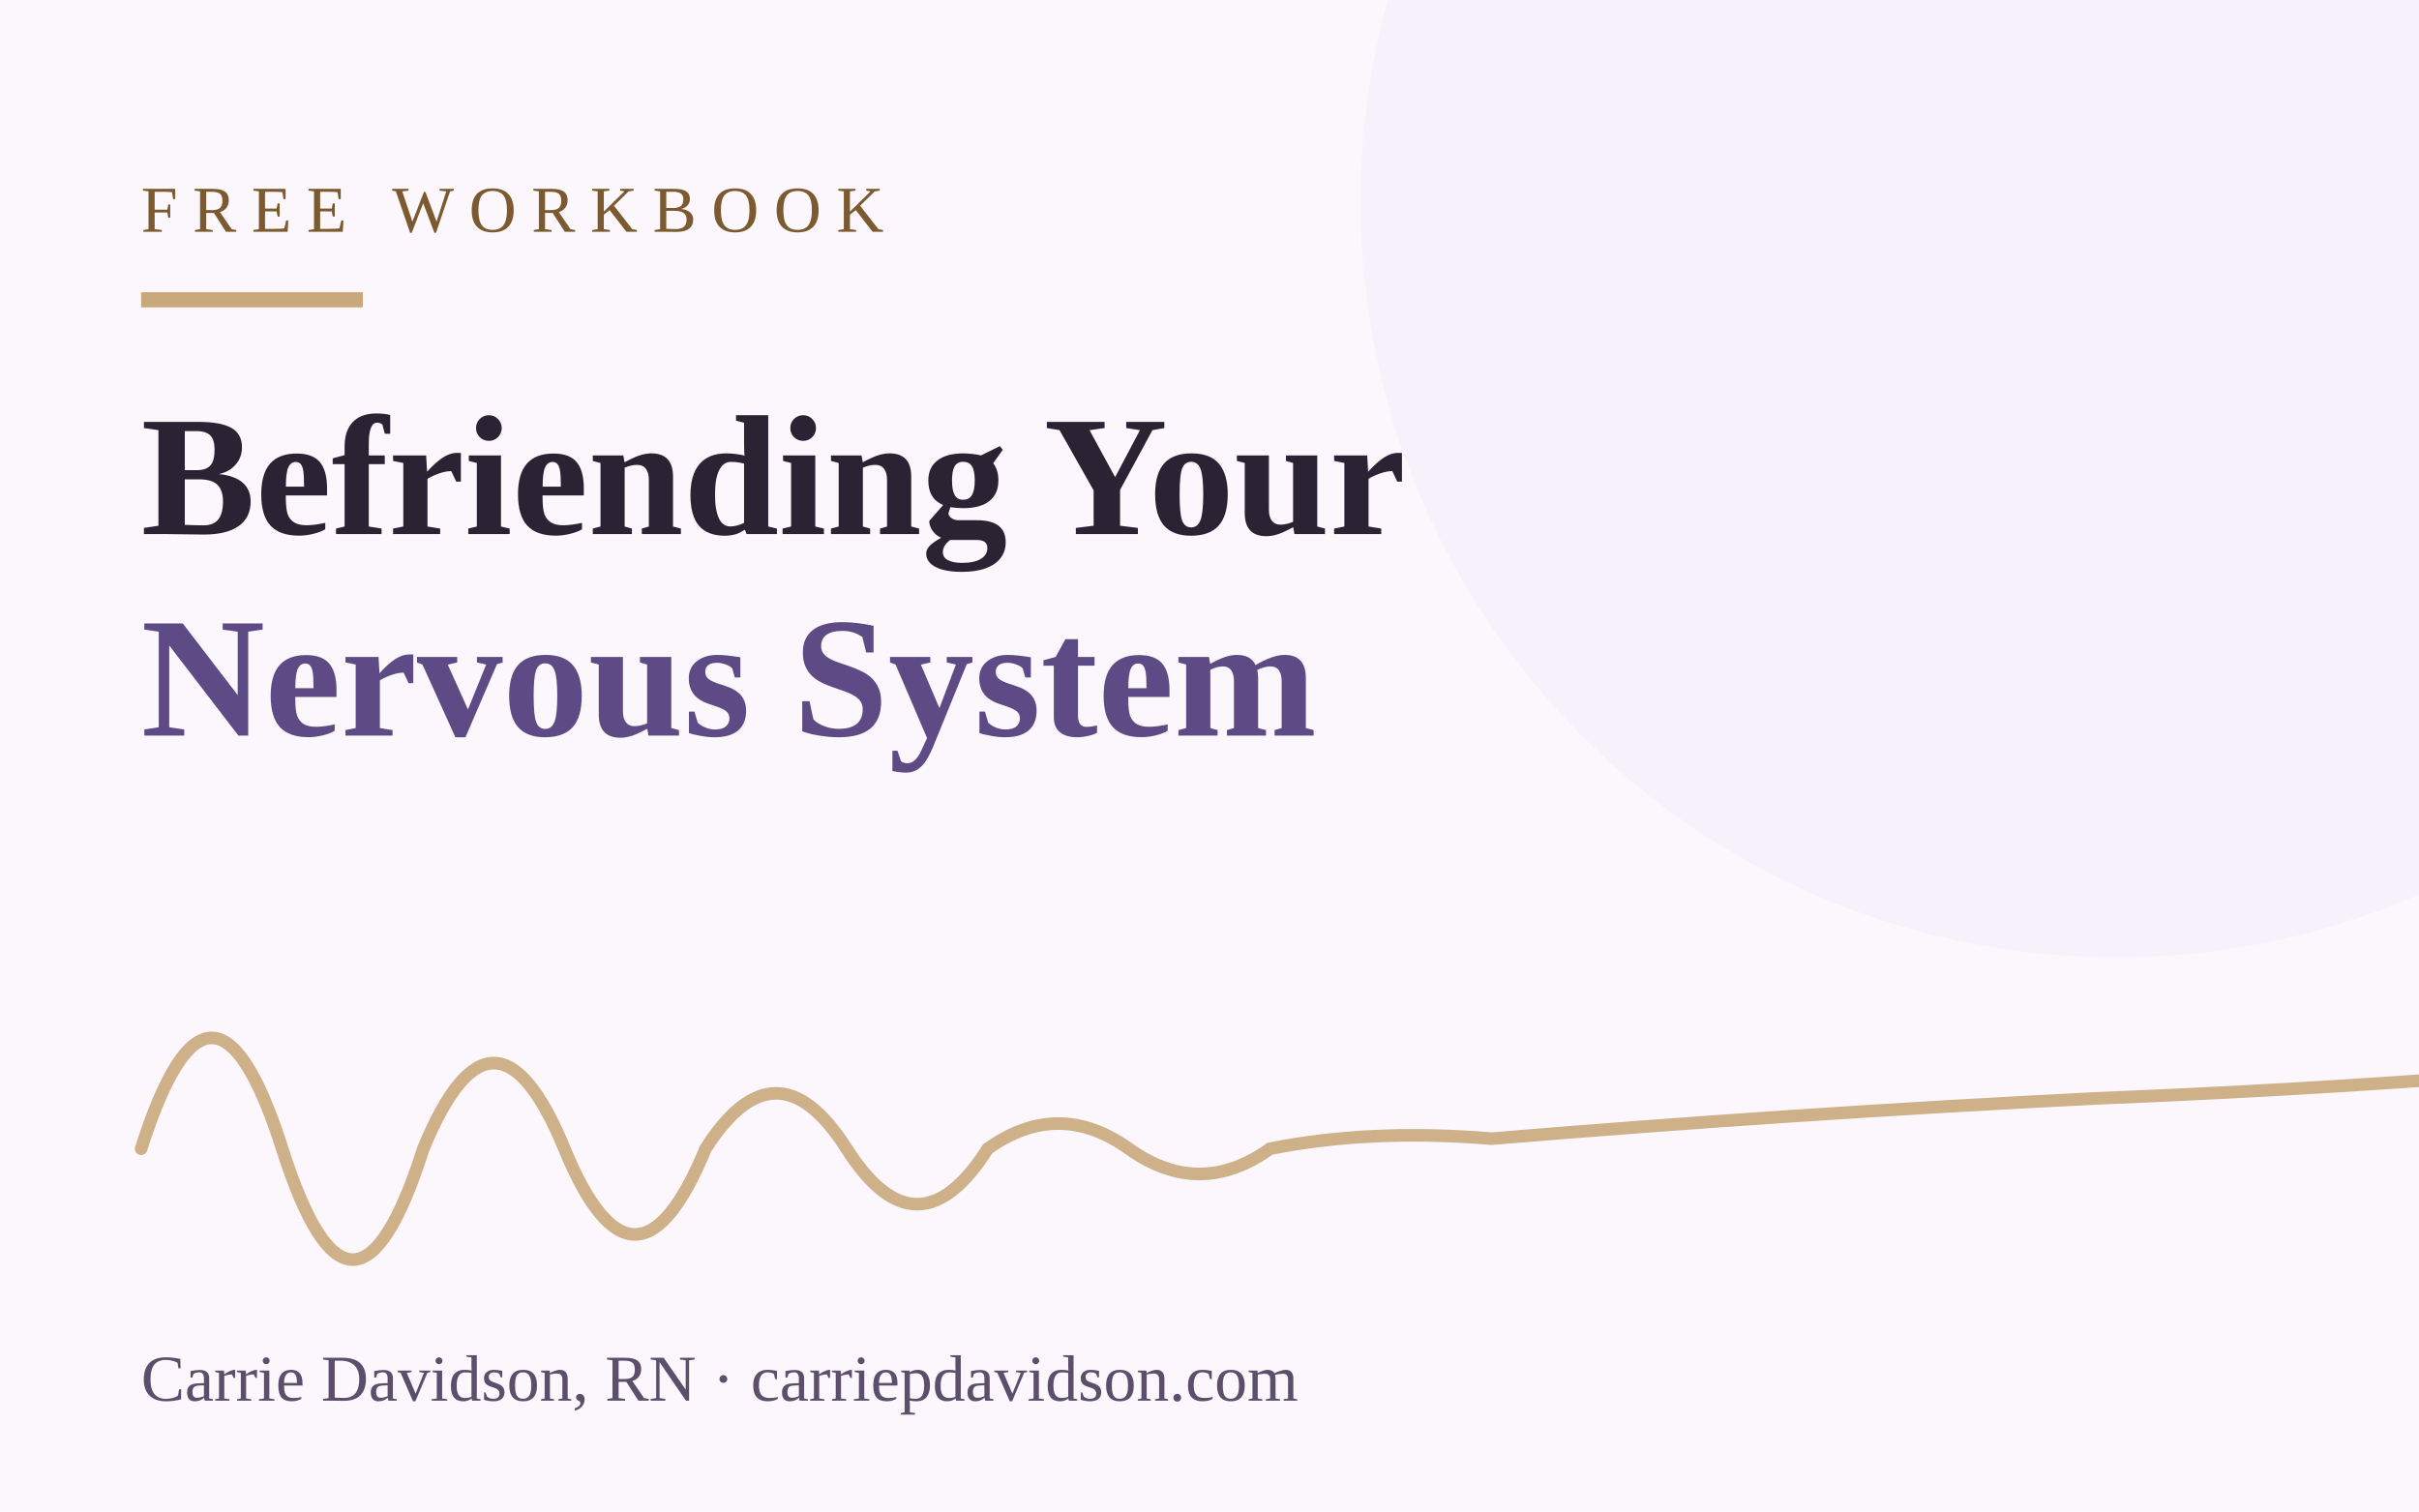
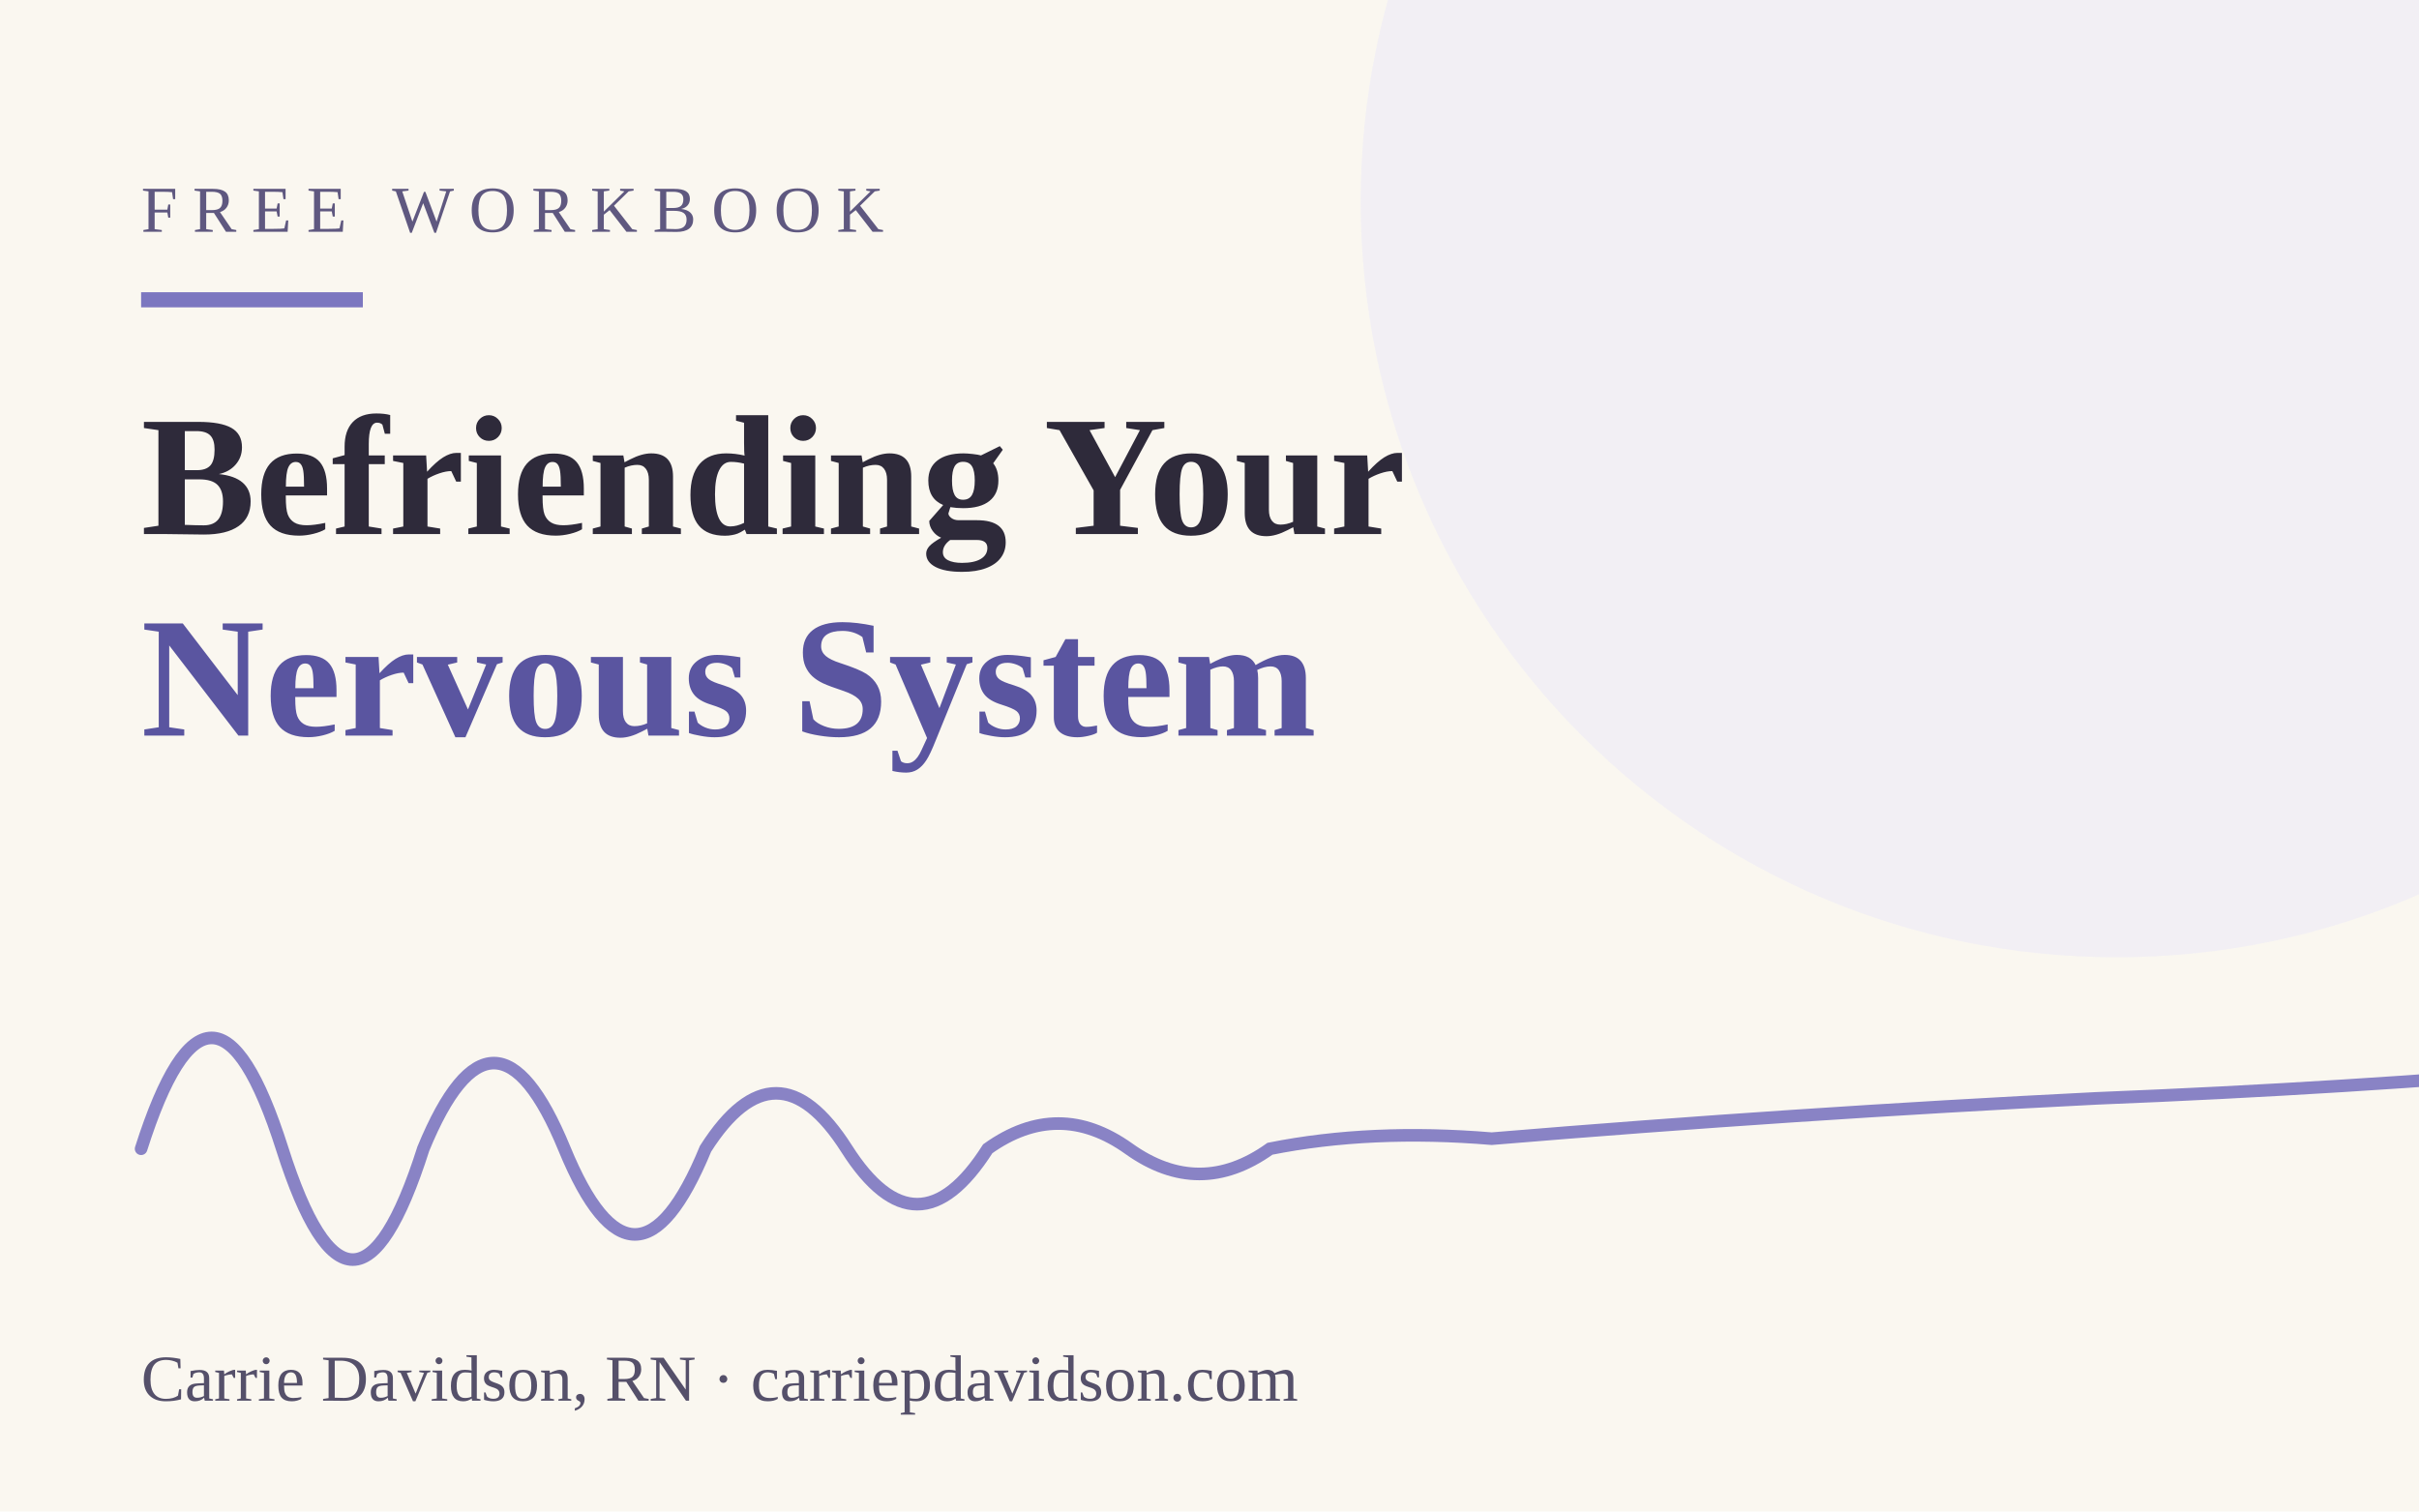
<svg xmlns="http://www.w3.org/2000/svg" width="480" height="300" viewBox="0 0 480 300" role="img" aria-label="Cover of Befriending Your Nervous System, a free workbook by Carrie Davidson">
-   <rect width="480" height="300" fill="#FBF7FC" />
-   <circle cx="420" cy="40" r="150" fill="#F4ECF8" opacity="0.6" />
-   <path d="M28 228 q14 -44 28 0 q14 44 28 0 q14 -34 28 0 q14 34 28 0 q14 -22 28 0 q14 22 28 0 q14 -10 28 0 q14 10 28 0 q20 -4 44 -2 q60 -5 120 -8 q50 -2 96 -6" fill="none" stroke="#C9A87C" stroke-width="2.5" stroke-linecap="round" opacity="0.9" />
-   <rect x="28" y="58" width="44" height="3" fill="#C9A87C" />
-   <text x="28" y="46" font-family="Georgia, 'Times New Roman', serif" font-size="13" letter-spacing="3" fill="#7A5A2E">FREE WORKBOOK</text>
-   <text x="28" y="106" font-family="Georgia, 'Times New Roman', serif" font-size="34" font-weight="bold" fill="#2B2333">Befriending Your</text>
-   <text x="28" y="146" font-family="Georgia, 'Times New Roman', serif" font-size="34" font-weight="bold" fill="#5E4B85">Nervous System</text>
-   <text x="28" y="278" font-family="Georgia, 'Times New Roman', serif" font-size="13" fill="#5B4F6B">Carrie Davidson, RN · carriepdavidson.com</text>
+   <rect width="480" height="300" fill="#FAF7F0" />
+   <circle cx="420" cy="40" r="150" fill="#ECEAF7" opacity="0.6" />
+   <path d="M28 228 q14 -44 28 0 q14 44 28 0 q14 -34 28 0 q14 34 28 0 q14 -22 28 0 q14 22 28 0 q14 -10 28 0 q14 10 28 0 q20 -4 44 -2 q60 -5 120 -8 q50 -2 96 -6" fill="none" stroke="#7C77C0" stroke-width="2.5" stroke-linecap="round" opacity="0.9" />
+   <rect x="28" y="58" width="44" height="3" fill="#7C77C0" />
+   <text x="28" y="46" font-family="Georgia, 'Times New Roman', serif" font-size="13" letter-spacing="3" fill="#5F5880">FREE WORKBOOK</text>
+   <text x="28" y="106" font-family="Georgia, 'Times New Roman', serif" font-size="34" font-weight="bold" fill="#2E2A3A">Befriending Your</text>
+   <text x="28" y="146" font-family="Georgia, 'Times New Roman', serif" font-size="34" font-weight="bold" fill="#5A55A0">Nervous System</text>
+   <text x="28" y="278" font-family="Georgia, 'Times New Roman', serif" font-size="13" fill="#55506A">Carrie Davidson, RN · carriepdavidson.com</text>
</svg>
